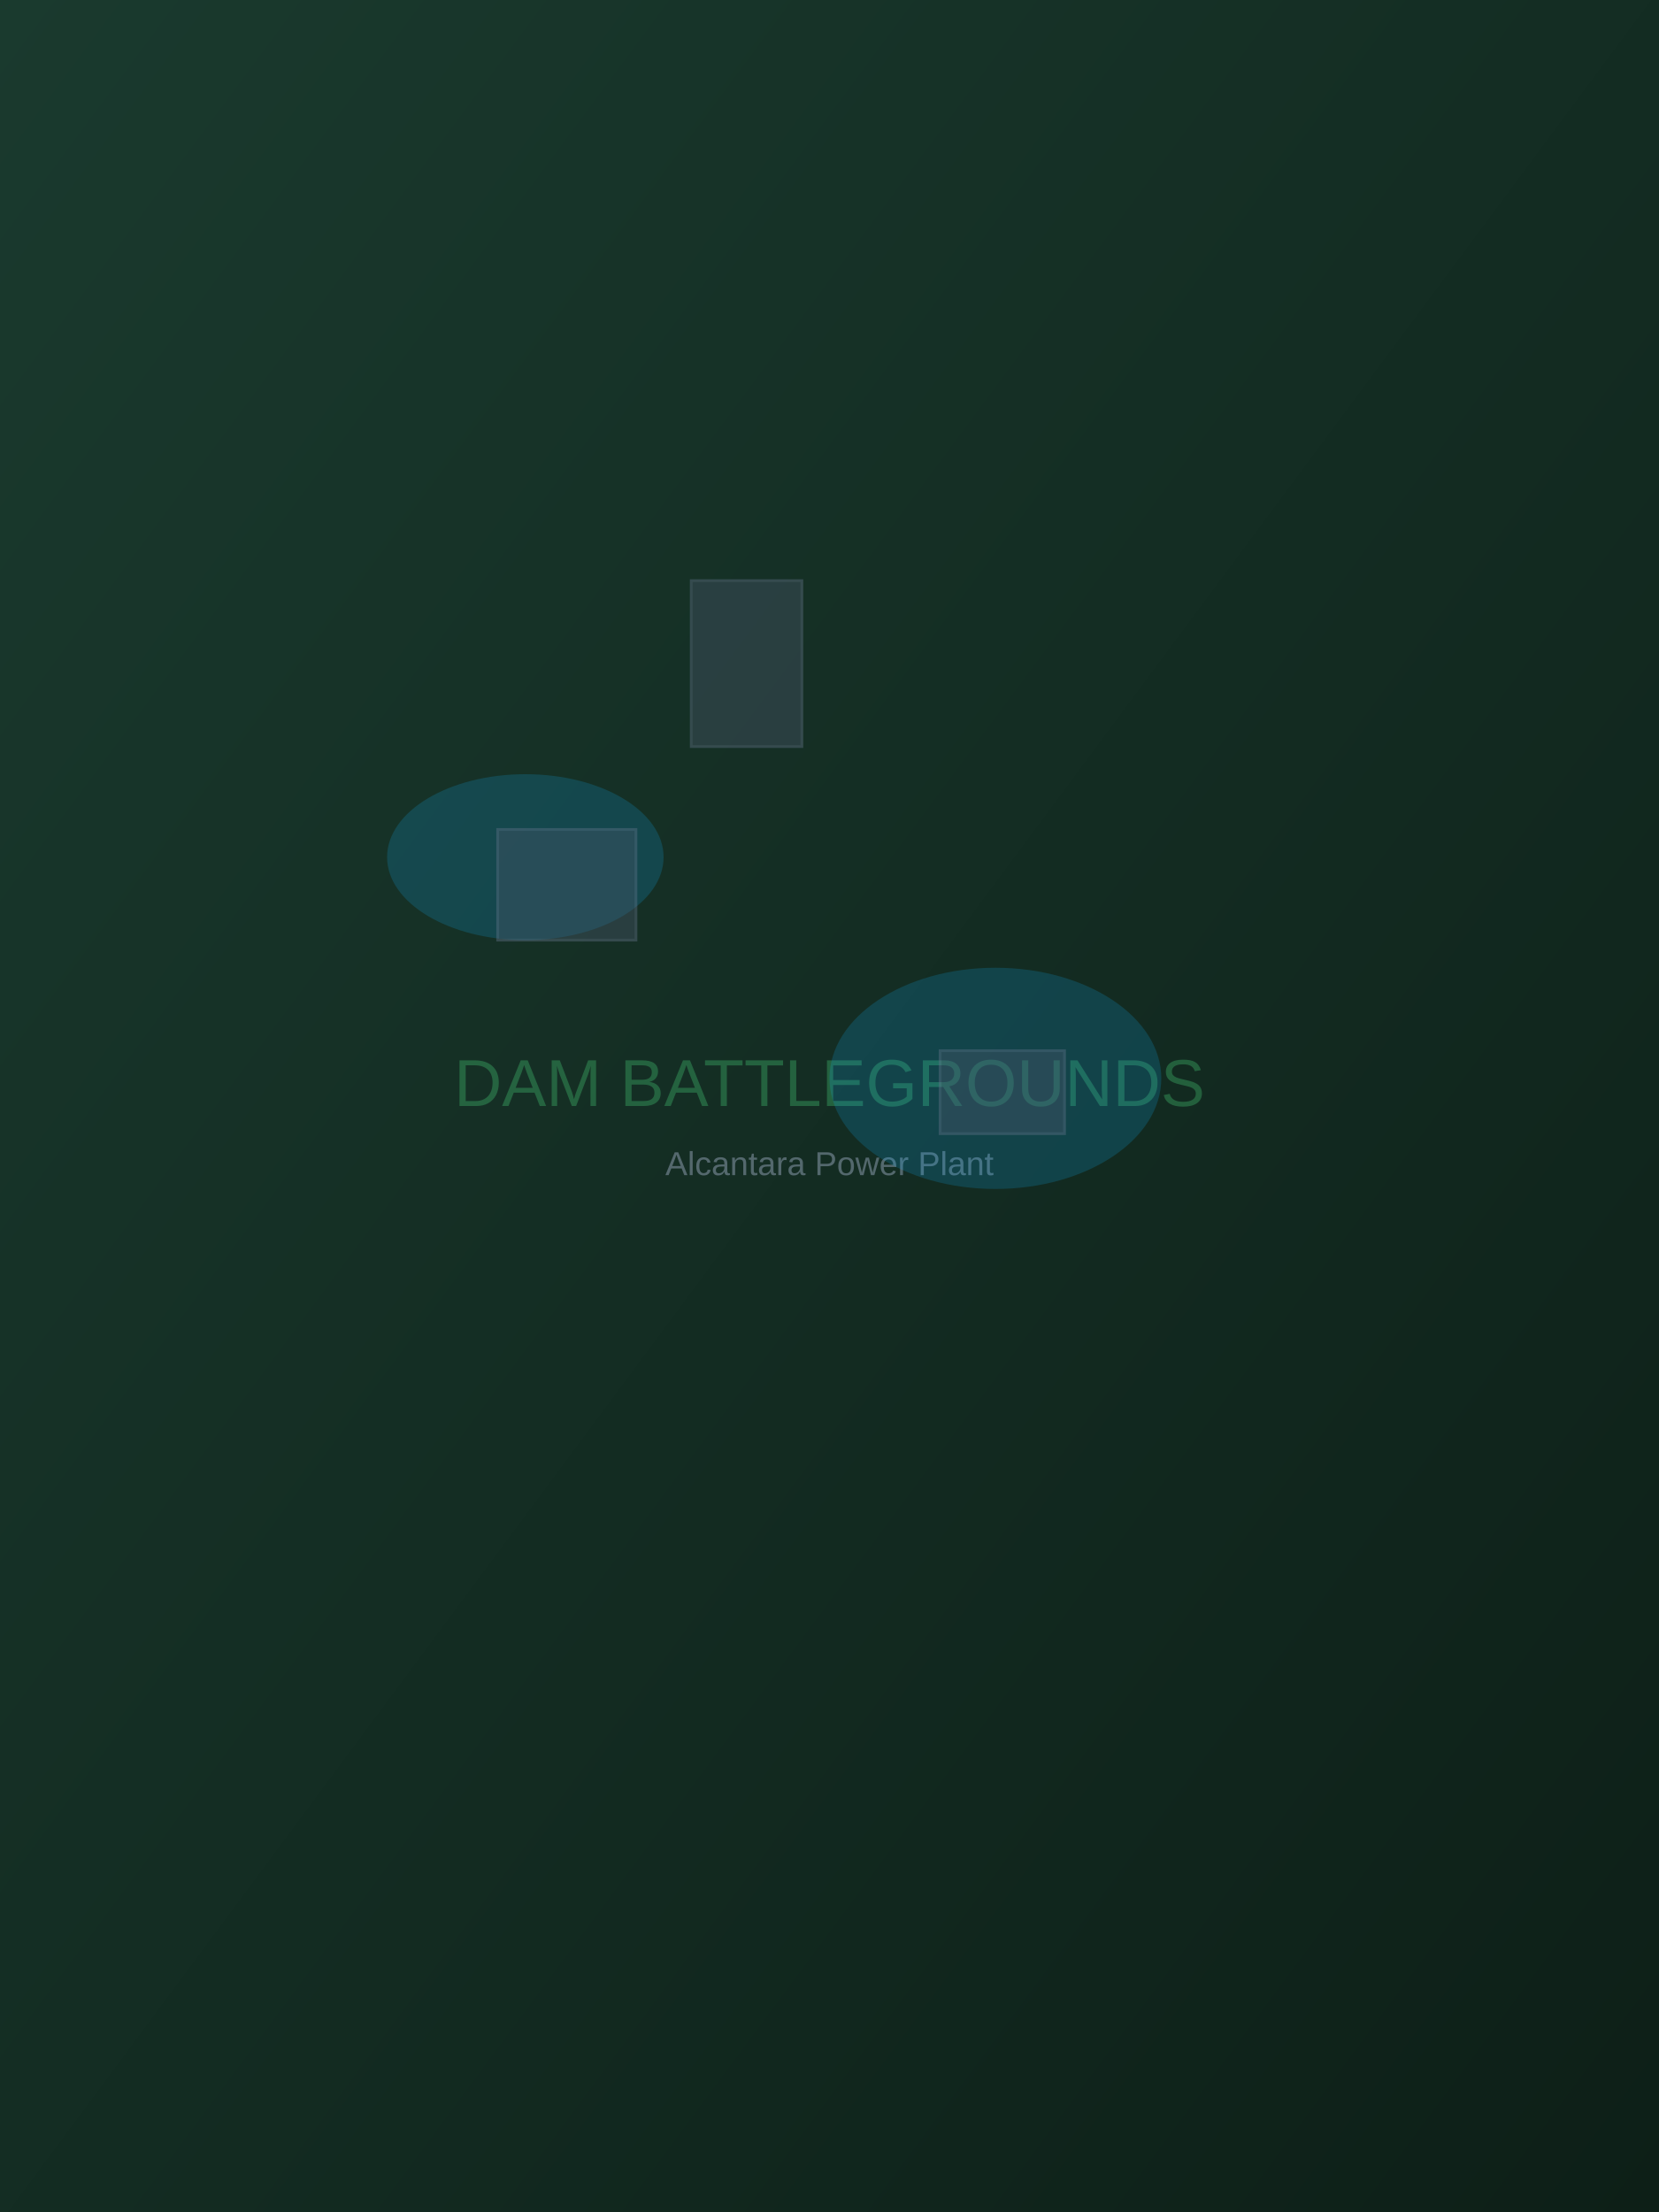
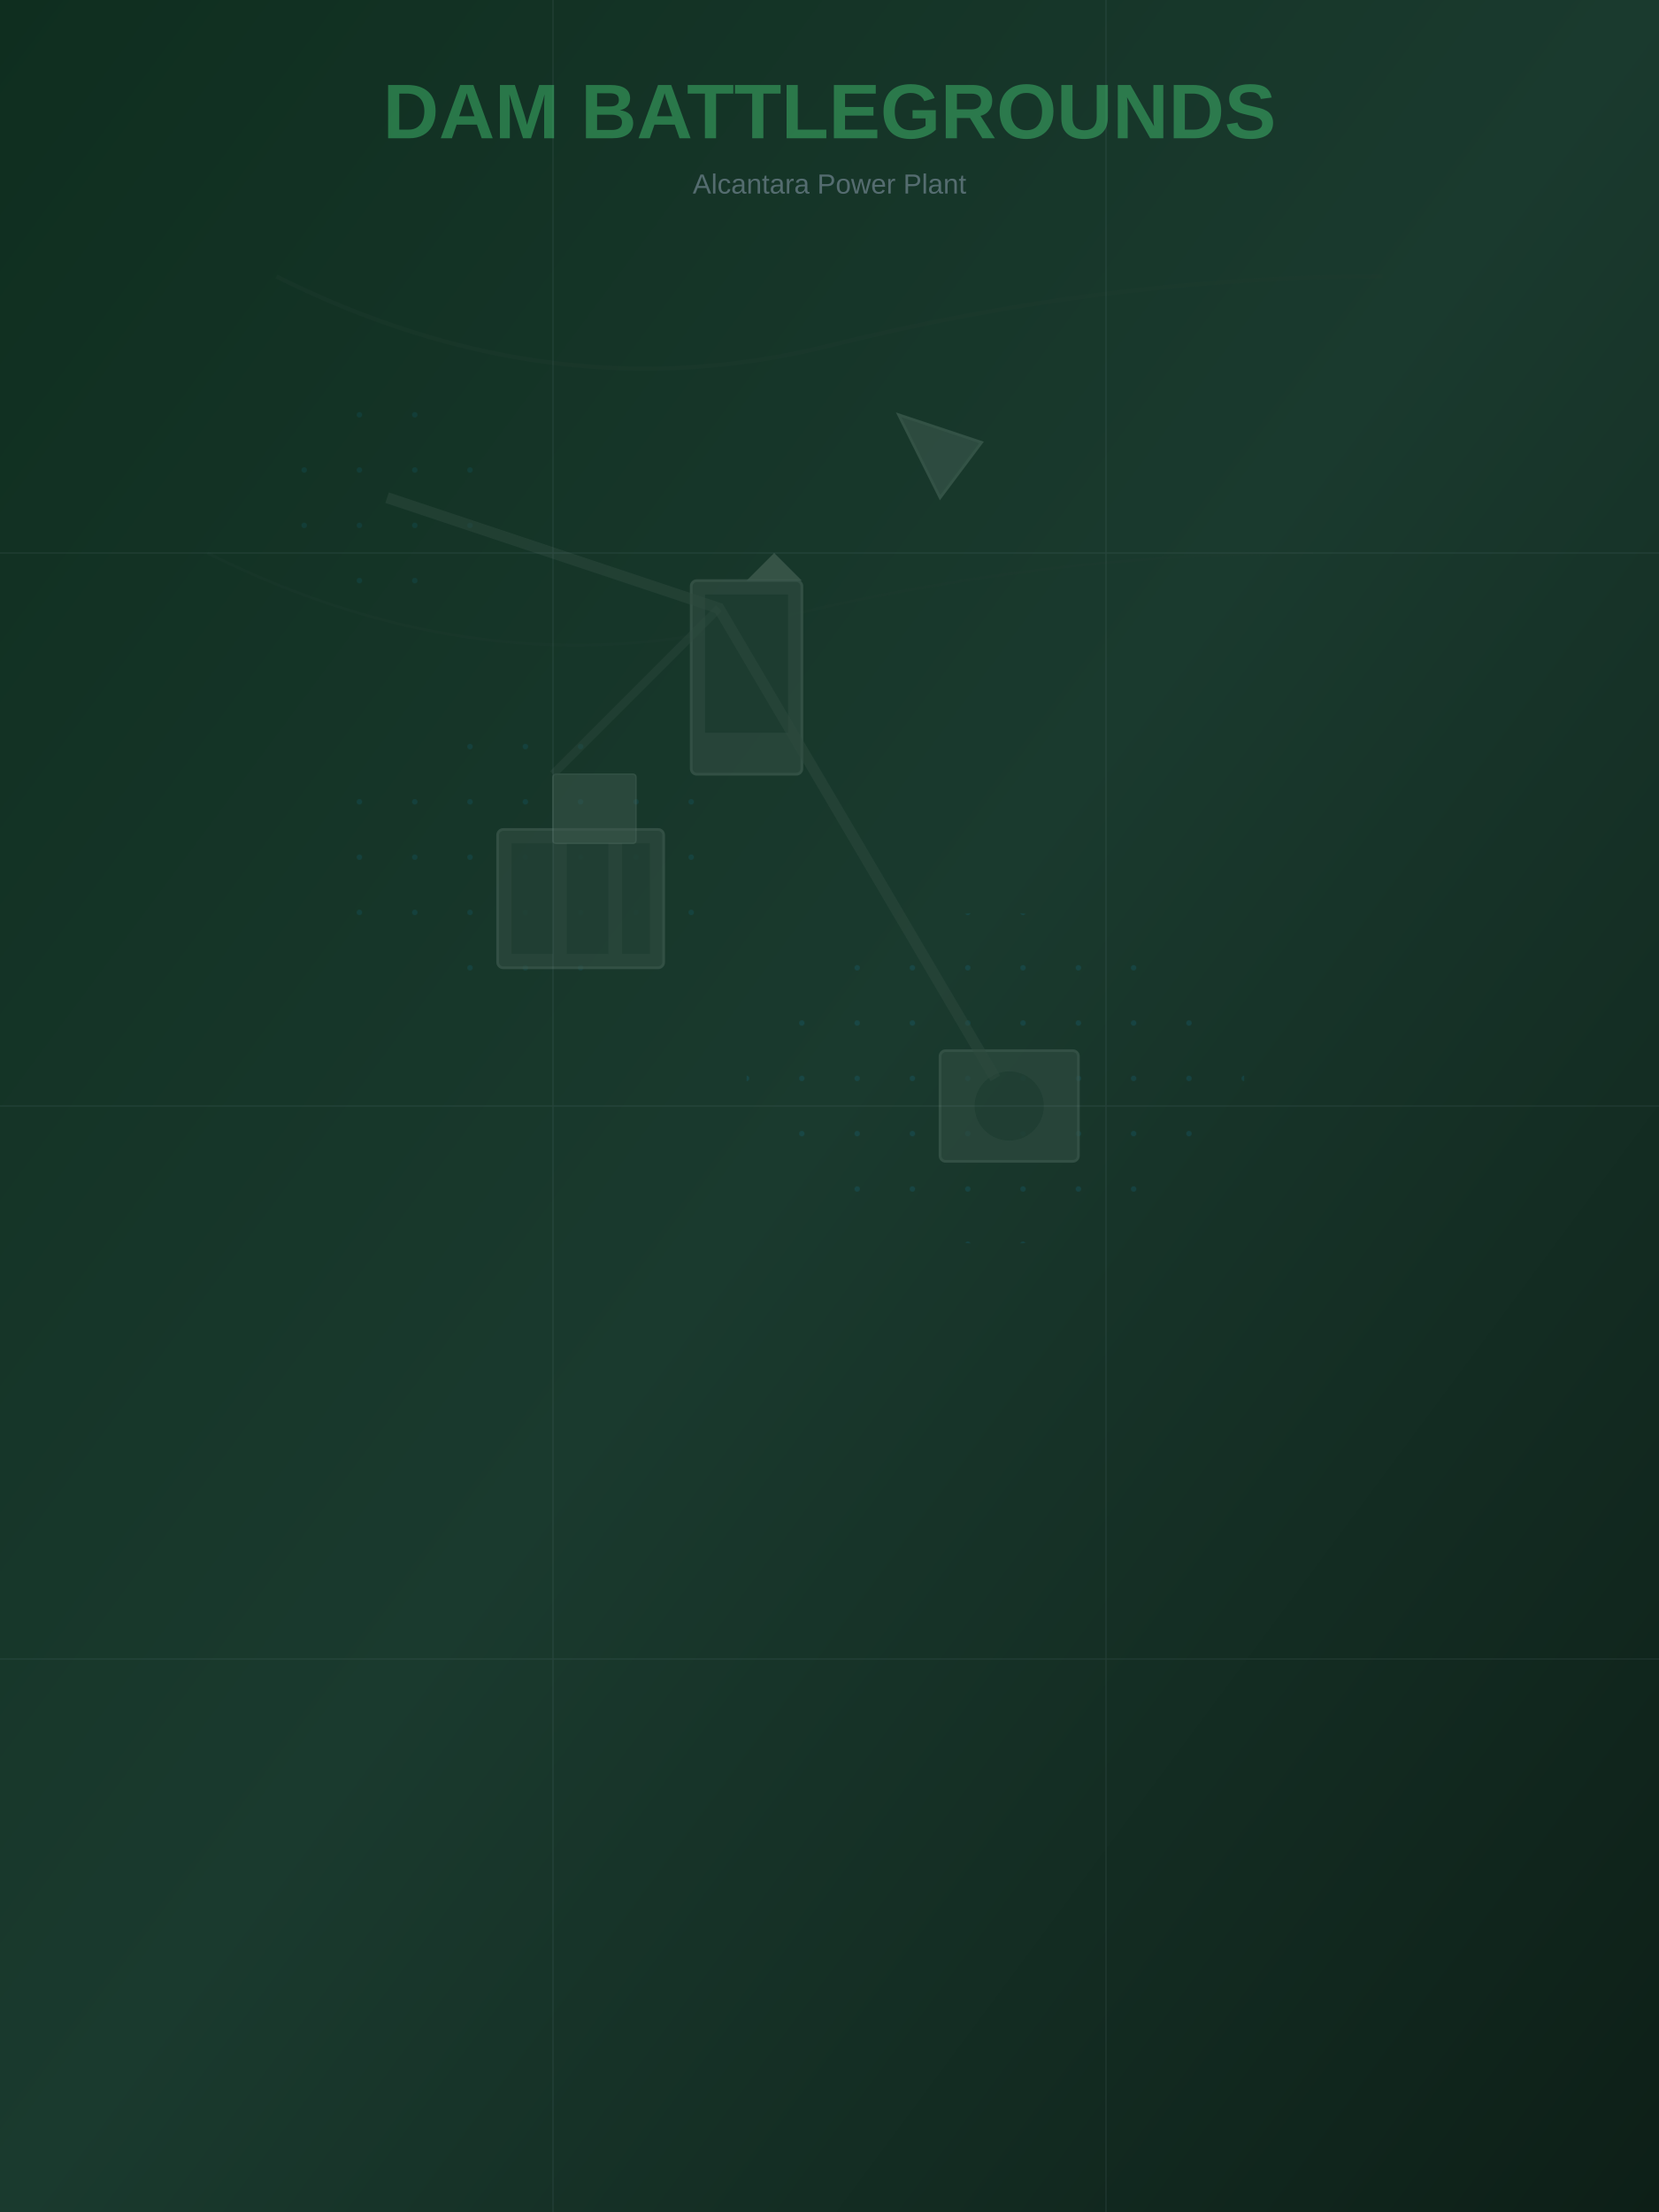
<svg xmlns="http://www.w3.org/2000/svg" width="1200" height="1600">
  <defs>
-     <linearGradient id="damGrad" x1="0%" y1="0%" x2="100%" y2="100%">
-       <stop offset="0%" style="stop-color:#1a3a2e;stop-opacity:1" />
+     <linearGradient id="damBg" x1="0%" y1="0%" x2="100%" y2="100%">
+       <stop offset="0%" style="stop-color:#0f2e1f;stop-opacity:1" />
+       <stop offset="50%" style="stop-color:#1a3a2e;stop-opacity:1" />
      <stop offset="100%" style="stop-color:#0d1f17;stop-opacity:1" />
    </linearGradient>
+     <pattern id="waterPattern" x="0" y="0" width="40" height="40" patternUnits="userSpaceOnUse">
+       <circle cx="20" cy="20" r="2" fill="#0ea5e9" opacity="0.3" />
+     </pattern>
  </defs>
-   <rect width="1200" height="1600" fill="url(#damGrad)" />
-   <text x="600" y="800" font-family="Arial" font-size="48" fill="#4ade80" text-anchor="middle" opacity="0.3">DAM BATTLEGROUNDS</text>
-   <text x="600" y="850" font-family="Arial" font-size="24" fill="#94a3b8" text-anchor="middle" opacity="0.5">Alcantara Power Plant</text>
-   <ellipse cx="720" cy="780" rx="120" ry="80" fill="#0ea5e9" opacity="0.2" />
-   <ellipse cx="380" cy="620" rx="100" ry="60" fill="#0ea5e9" opacity="0.2" />
-   <rect x="500" y="420" width="80" height="120" fill="#475569" opacity="0.4" stroke="#64748b" stroke-width="2" />
-   <rect x="360" y="600" width="100" height="80" fill="#475569" opacity="0.4" stroke="#64748b" stroke-width="2" />
-   <rect x="680" y="760" width="90" height="60" fill="#475569" opacity="0.4" stroke="#64748b" stroke-width="2" />
+   <rect width="1200" height="1600" fill="url(#damBg)" />
+   <ellipse cx="720" cy="780" rx="180" ry="120" fill="url(#waterPattern)" opacity="0.4" />
+   <ellipse cx="380" cy="620" rx="140" ry="90" fill="url(#waterPattern)" opacity="0.35" />
+   <ellipse cx="280" cy="360" rx="100" ry="70" fill="url(#waterPattern)" opacity="0.3" />
+   <path d="M 200 200 Q 400 300 600 250 T 1000 200" stroke="#1e3a2e" stroke-width="3" fill="none" opacity="0.4" />
+   <path d="M 150 400 Q 350 500 550 450 T 950 400" stroke="#1e3a2e" stroke-width="2" fill="none" opacity="0.3" />
+   <rect x="500" y="420" width="80" height="140" fill="#2d4a3e" opacity="0.7" stroke="#3d5a4e" stroke-width="2" rx="4" />
+   <rect x="510" y="430" width="60" height="100" fill="#1a3a2e" opacity="0.8" />
+   <polygon points="540,420 560,400 580,420" fill="#3d5a4e" opacity="0.8" />
+   <rect x="360" y="600" width="120" height="100" fill="#2d4a3e" opacity="0.7" stroke="#3d5a4e" stroke-width="2" rx="4" />
+   <rect x="370" y="610" width="30" height="80" fill="#1a3a2e" opacity="0.6" />
+   <rect x="410" y="610" width="30" height="80" fill="#1a3a2e" opacity="0.6" />
+   <rect x="450" y="610" width="20" height="80" fill="#1a3a2e" opacity="0.6" />
+   <rect x="680" y="760" width="100" height="80" fill="#2d4a3e" opacity="0.7" stroke="#3d5a4e" stroke-width="2" rx="4" />
+   <circle cx="730" cy="800" r="25" fill="#1a3a2e" opacity="0.6" />
+   <rect x="400" y="560" width="60" height="50" fill="#3d5a4e" opacity="0.5" stroke="#4d6a5e" stroke-width="1" rx="2" />
+   <path d="M 650 300 L 710 320 L 680 360 Z" fill="#4d6a5e" opacity="0.4" stroke="#5d7a6e" stroke-width="2" />
+   <path d="M 280 360 L 520 440 L 720 780" stroke="#2d4a3e" stroke-width="8" fill="none" opacity="0.5" />
+   <path d="M 400 560 L 520 440" stroke="#2d4a3e" stroke-width="6" fill="none" opacity="0.4" />
+   <g opacity="0.1">
+     <line x1="0" y1="400" x2="1200" y2="400" stroke="#94a3b8" stroke-width="1" />
+     <line x1="0" y1="800" x2="1200" y2="800" stroke="#94a3b8" stroke-width="1" />
+     <line x1="0" y1="1200" x2="1200" y2="1200" stroke="#94a3b8" stroke-width="1" />
+     <line x1="400" y1="0" x2="400" y2="1600" stroke="#94a3b8" stroke-width="1" />
+     <line x1="800" y1="0" x2="800" y2="1600" stroke="#94a3b8" stroke-width="1" />
+   </g>
+   <text x="600" y="100" font-family="Arial, sans-serif" font-size="56" font-weight="bold" fill="#4ade80" text-anchor="middle" opacity="0.4">DAM BATTLEGROUNDS</text>
+   <text x="600" y="140" font-family="Arial, sans-serif" font-size="20" fill="#94a3b8" text-anchor="middle" opacity="0.5">Alcantara Power Plant</text>
</svg>
